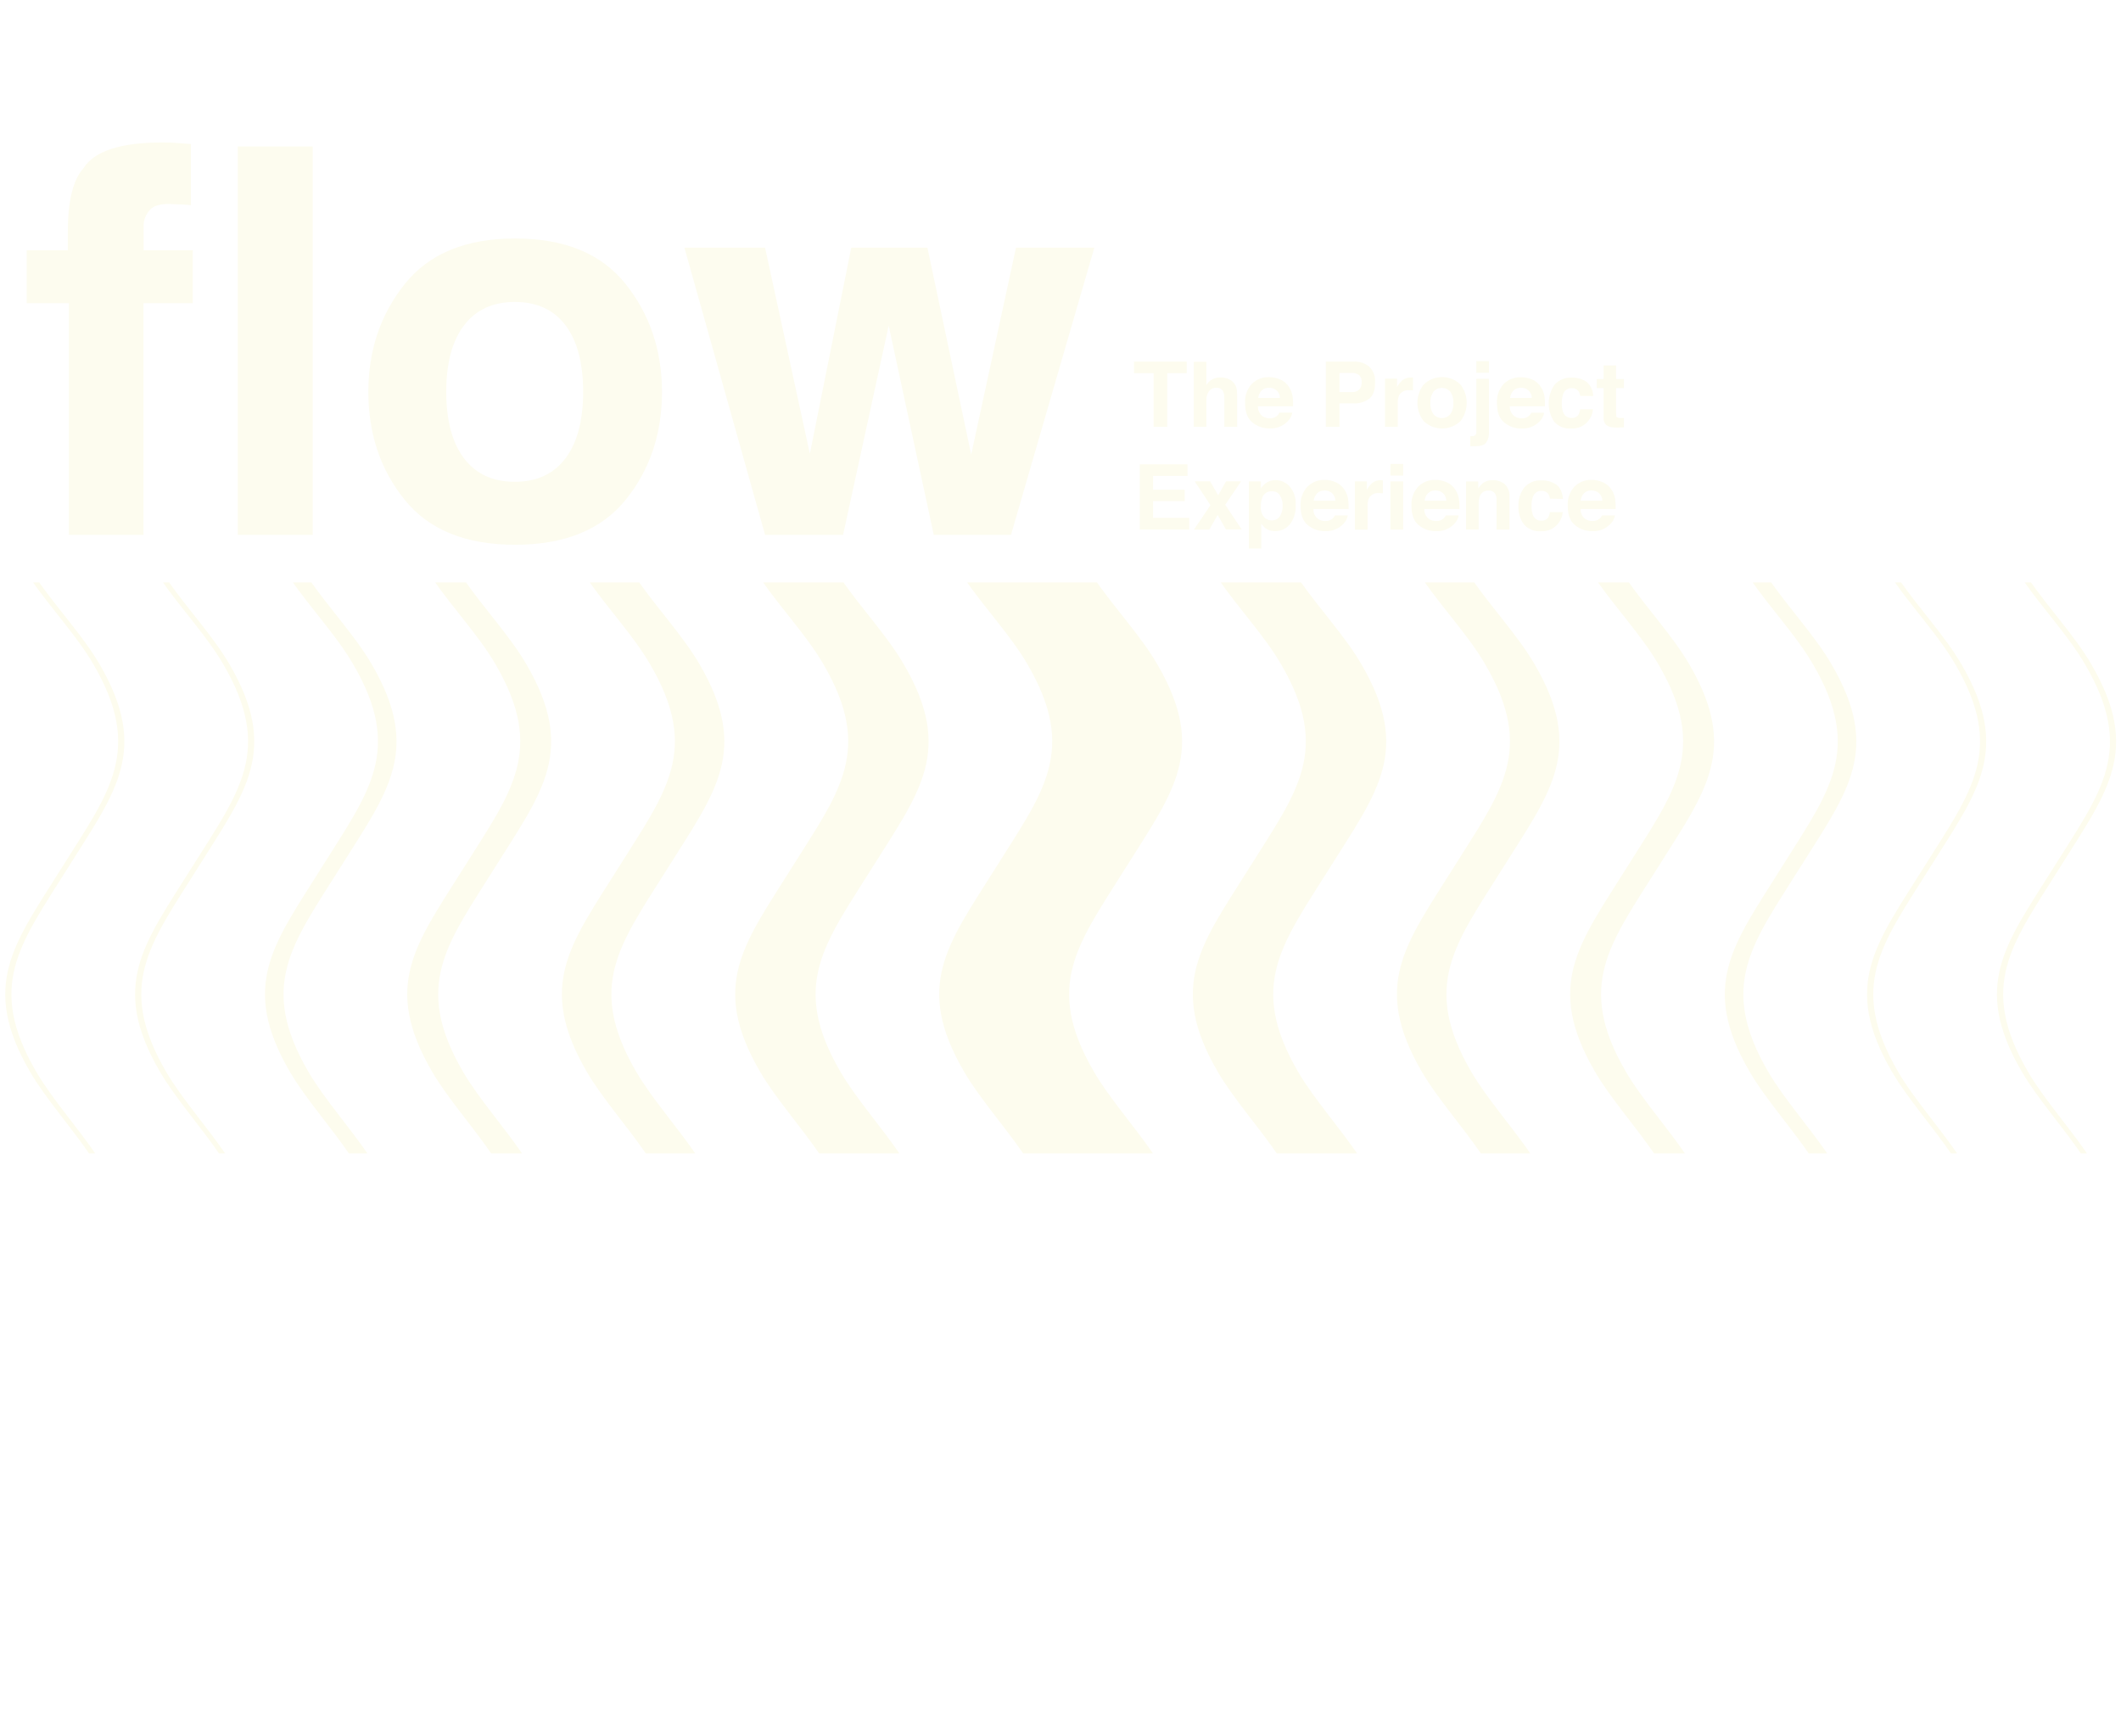
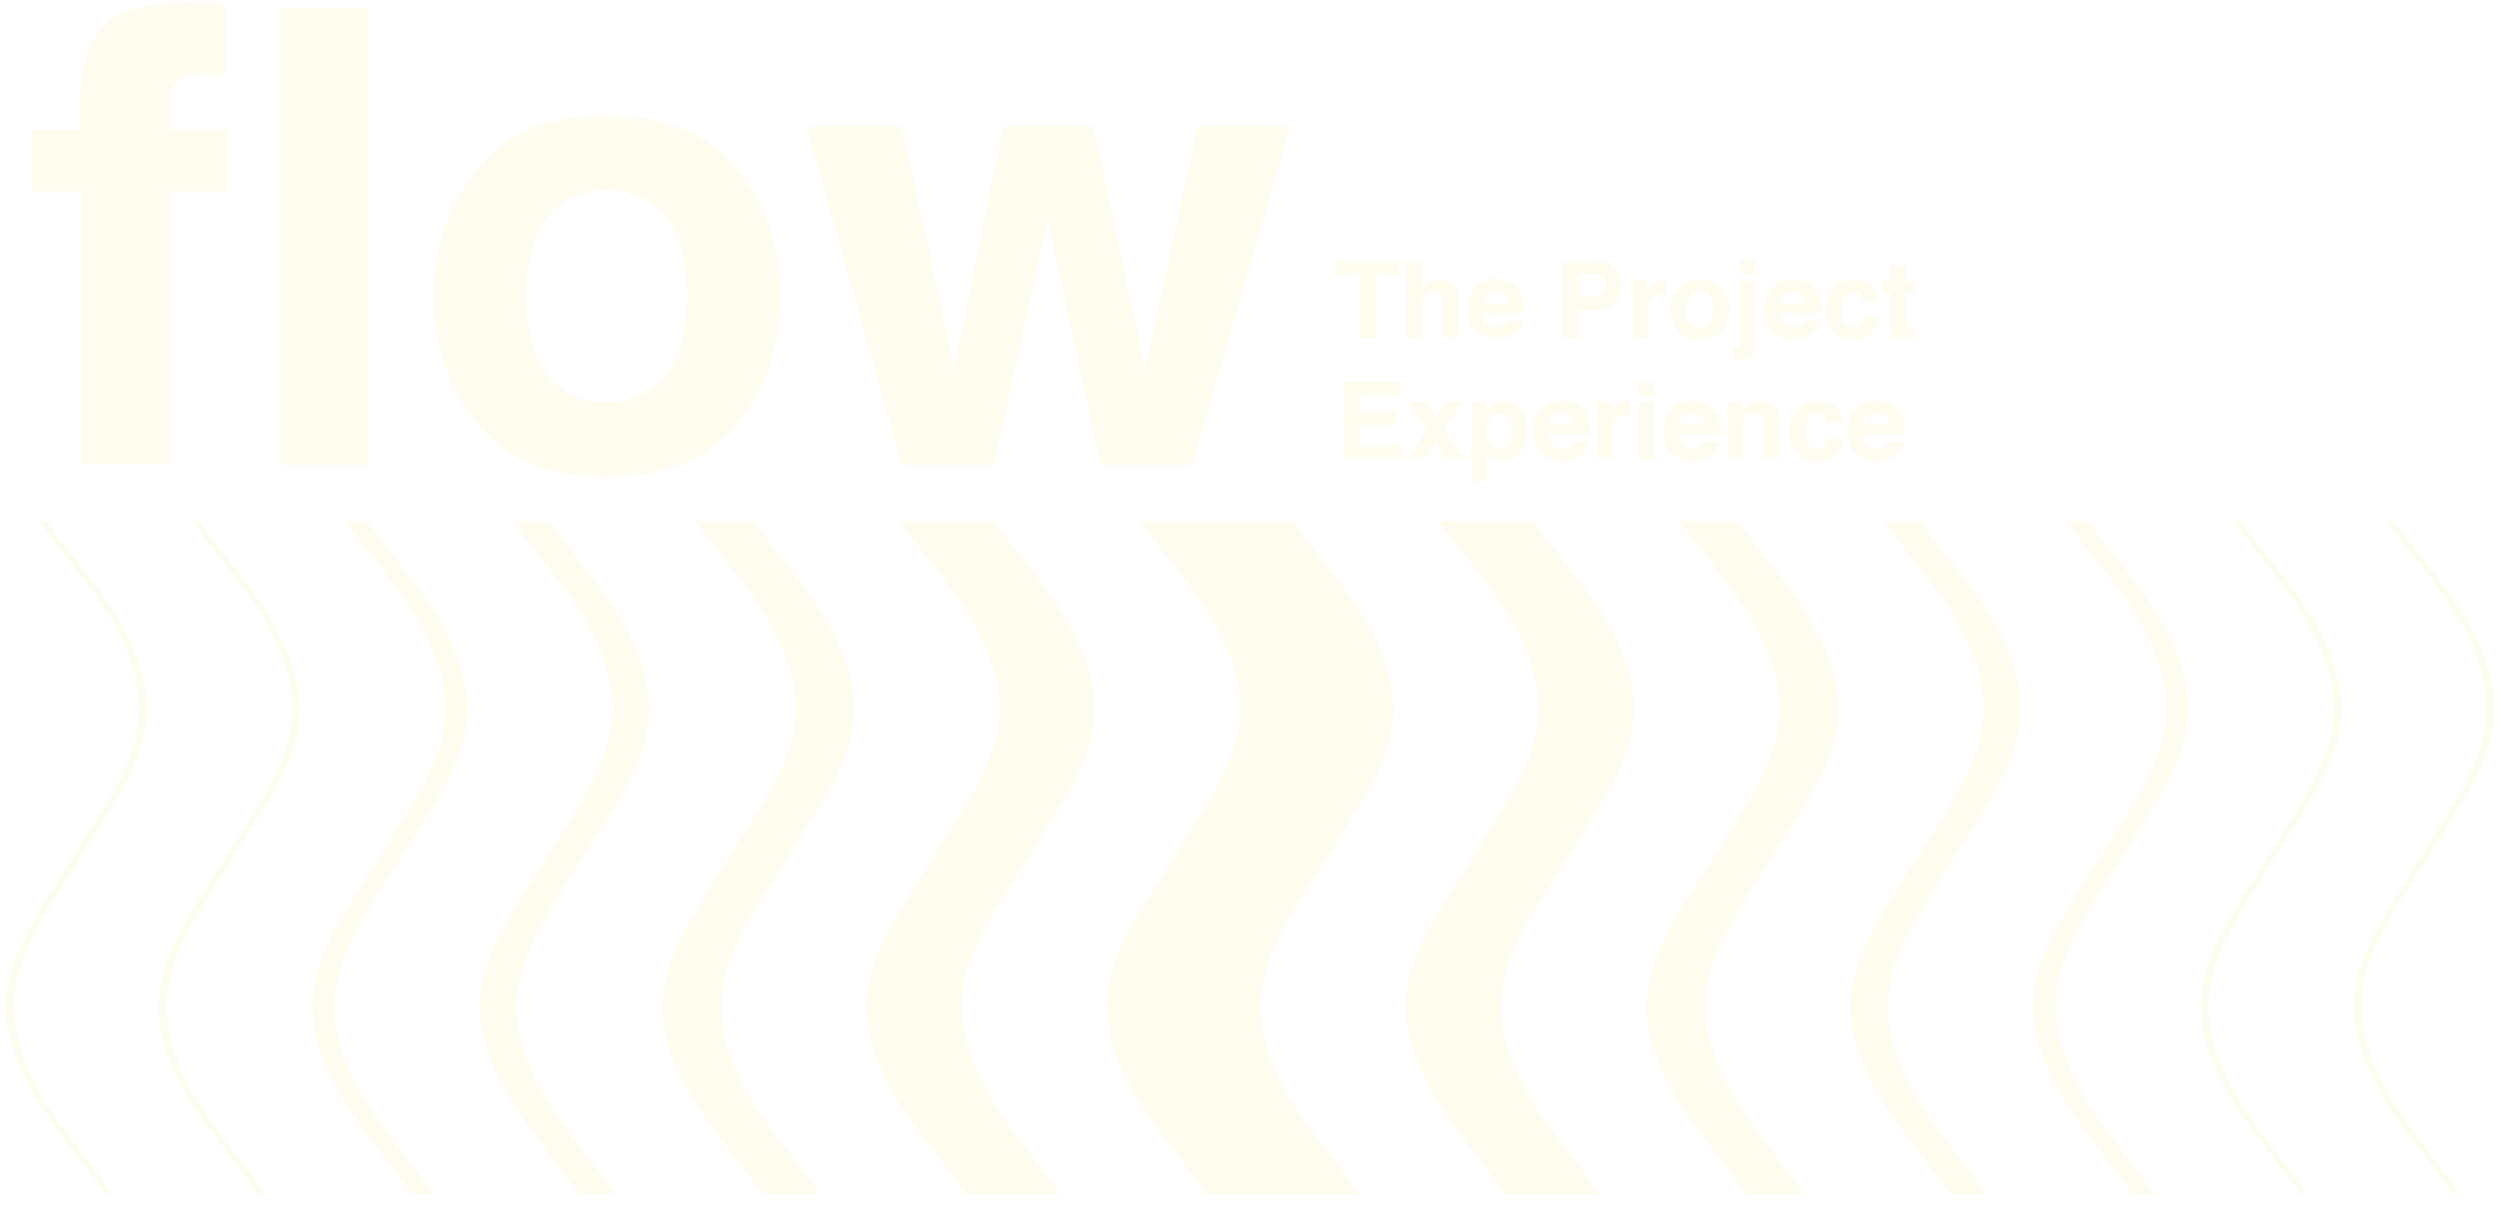
- <svg xmlns="http://www.w3.org/2000/svg" viewBox="0 0 622.63 509.5">
-   <defs>
-     <style>.cls-1{fill:none;}.cls-2{fill:#fdfcef;}.cls-3{clip-path:url(#clip-path);}.cls-4{fill:#fdfcee;}</style>
-     <clipPath id="clip-path" transform="translate(0)">
-       <rect class="cls-1" y="170.95" width="622.63" height="167.6" />
-     </clipPath>
-   </defs>
-   <g id="Layer_2" data-name="Layer 2">
-     <g id="Layer_1-2" data-name="Layer 1">
-       <path class="cls-2" d="M348.37,106.14v3.4h-5.72v15.75h-4V109.54h-5.76v-3.4Z" transform="translate(0)" />
-       <path class="cls-2" d="M360.59,111.21a4.12,4.12,0,0,1,1.75,1.39,3.78,3.78,0,0,1,.72,1.64,21.59,21.59,0,0,1,.12,2.73v8.32h-3.77v-8.62a3.82,3.82,0,0,0-.39-1.85,2,2,0,0,0-1.91-1,2.6,2.6,0,0,0-2.21,1,4.47,4.47,0,0,0-.76,2.8v7.67h-3.7V106.21h3.7V113a4.6,4.6,0,0,1,1.86-1.73,5.28,5.28,0,0,1,2.22-.48A6,6,0,0,1,360.59,111.21Z" transform="translate(0)" />
-       <path class="cls-2" d="M375.9,111.42a5.77,5.77,0,0,1,2.44,2.09,7,7,0,0,1,1.13,2.93,17.9,17.9,0,0,1,.12,2.81H369.28a3.4,3.4,0,0,0,1.48,3,3.74,3.74,0,0,0,2,.53,3.1,3.1,0,0,0,2.06-.65,3,3,0,0,0,.76-1h3.78a4.67,4.67,0,0,1-1.37,2.56,6.89,6.89,0,0,1-5.33,2.07,7.75,7.75,0,0,1-5-1.75q-2.16-1.74-2.16-5.67a7.67,7.67,0,0,1,1.95-5.64,6.83,6.83,0,0,1,5.07-2A8.11,8.11,0,0,1,375.9,111.42Zm-5.54,3.2a3.78,3.78,0,0,0-1,2.19h6.38a3.12,3.12,0,0,0-1-2.24,3.23,3.23,0,0,0-2.19-.76A2.93,2.93,0,0,0,370.36,114.62Z" transform="translate(0)" />
-       <path class="cls-2" d="M402,117a7.33,7.33,0,0,1-4.8,1.4h-4v6.88h-4V106.14h8.22a6.6,6.6,0,0,1,4.53,1.49,5.75,5.75,0,0,1,1.7,4.58C403.7,114.47,403.13,116.07,402,117Zm-3.05-6.9a3.21,3.21,0,0,0-2.13-.64h-3.61v5.64h3.61a3.07,3.07,0,0,0,2.13-.69,2.8,2.8,0,0,0,.76-2.18A2.62,2.62,0,0,0,399,110.11Z" transform="translate(0)" />
-       <path class="cls-2" d="M414.47,110.8l.32,0v3.8l-.62-.06h-.44a3.1,3.1,0,0,0-3,1.46,5.73,5.73,0,0,0-.42,2.52v6.76h-3.73V111.13h3.53v2.47a7.8,7.8,0,0,1,1.49-1.93,4.1,4.1,0,0,1,2.71-.87Z" transform="translate(0)" />
-       <path class="cls-2" d="M428.77,123.56a7.79,7.79,0,0,1-10.89,0,8.8,8.8,0,0,1,0-10.64,7.74,7.74,0,0,1,10.89,0,8.8,8.8,0,0,1,0,10.64Zm-3-2a5.39,5.39,0,0,0,.87-3.29,5.33,5.33,0,0,0-.87-3.27,3.29,3.29,0,0,0-5,0,5.32,5.32,0,0,0-.88,3.27,5.39,5.39,0,0,0,.88,3.29,3.29,3.29,0,0,0,5,0Z" transform="translate(0)" />
-       <path class="cls-2" d="M431.6,128l.44,0h.24a1.13,1.13,0,0,0,.82-.27,1.4,1.4,0,0,0,.28-1V111.2h3.7v15.61a4.94,4.94,0,0,1-.84,3.17c-.56.69-1.67,1-3.31,1h-.5l-.83,0Zm5.48-18.57h-3.7V106h3.7Z" transform="translate(0)" />
-       <path class="cls-2" d="M449.83,111.42a5.73,5.73,0,0,1,2.45,2.09,7,7,0,0,1,1.13,2.93,17.9,17.9,0,0,1,.12,2.81H443.22a3.38,3.38,0,0,0,1.48,3,3.69,3.69,0,0,0,2,.53,2.88,2.88,0,0,0,2.82-1.62h3.78a4.67,4.67,0,0,1-1.37,2.56,6.89,6.89,0,0,1-5.33,2.07,7.73,7.73,0,0,1-5-1.75q-2.16-1.74-2.16-5.67a7.67,7.67,0,0,1,1.95-5.64,6.82,6.82,0,0,1,5.06-2A8.08,8.08,0,0,1,449.83,111.42Zm-5.54,3.2a3.84,3.84,0,0,0-1,2.19h6.38a3.12,3.12,0,0,0-1-2.24,3.24,3.24,0,0,0-2.2-.76A3,3,0,0,0,444.29,114.62Z" transform="translate(0)" />
-       <path class="cls-2" d="M463.88,116.21a3.27,3.27,0,0,0-.54-1.43,2.24,2.24,0,0,0-1.94-.85,2.57,2.57,0,0,0-2.57,1.85,7.83,7.83,0,0,0-.36,2.62,7.15,7.15,0,0,0,.36,2.5,2.49,2.49,0,0,0,2.5,1.77,2.19,2.19,0,0,0,1.85-.7,3.49,3.49,0,0,0,.67-1.82h3.78a6.22,6.22,0,0,1-1.22,3.2,6,6,0,0,1-5.17,2.43,6,6,0,0,1-5-2,9.66,9.66,0,0,1,.17-10.93,6.22,6.22,0,0,1,4.92-2,7.39,7.39,0,0,1,4.36,1.19,5.58,5.58,0,0,1,2,4.22Z" transform="translate(0)" />
-       <path class="cls-2" d="M468.75,113.9v-2.64h2v-4h3.67v4h2.29v2.64h-2.29v7.48c0,.58.07,1,.22,1.09a2.44,2.44,0,0,0,1.35.21h.36l.36,0v2.76l-1.75.07c-1.75.06-2.94-.24-3.59-.91a2.73,2.73,0,0,1-.62-2V113.9Z" transform="translate(0)" />
-       <path class="cls-2" d="M348.62,139.69H338.49v4.07h9.3v3.32h-9.3V152h10.6v3.44H334.58V136.3h14Z" transform="translate(0)" />
-       <path class="cls-2" d="M350.5,155.45l4.83-7.17-4.62-7h4.53l2.37,4.1,2.31-4.1h4.4l-4.65,6.89,4.83,7.24h-4.61l-2.44-4.26L355,155.45Z" transform="translate(0)" />
-       <path class="cls-2" d="M378.61,142.81a7.52,7.52,0,0,1,1.74,5.38,8.54,8.54,0,0,1-1.69,5.7,5.51,5.51,0,0,1-4.37,2,4.58,4.58,0,0,1-2.82-.84,5.36,5.36,0,0,1-1.2-1.37V161H366.6V141.29h3.55v2.09a6,6,0,0,1,1.28-1.45,4.68,4.68,0,0,1,3-1A5.58,5.58,0,0,1,378.61,142.81Zm-2.84,2.66a2.63,2.63,0,0,0-2.44-1.26,2.79,2.79,0,0,0-2.8,1.91,7.28,7.28,0,0,0-.39,2.57,4.08,4.08,0,0,0,1.32,3.47,3.07,3.07,0,0,0,1.87.59,2.71,2.71,0,0,0,2.38-1.2,5.55,5.55,0,0,0,.82-3.18A5.48,5.48,0,0,0,375.77,145.47Z" transform="translate(0)" />
-       <path class="cls-2" d="M392.19,141.58a5.79,5.79,0,0,1,2.45,2.09,6.93,6.93,0,0,1,1.12,2.93,19,19,0,0,1,.13,2.81H385.57a3.4,3.4,0,0,0,1.48,3,3.82,3.82,0,0,0,2,.53,3.16,3.16,0,0,0,2.06-.65,3.07,3.07,0,0,0,.76-1h3.78a4.61,4.61,0,0,1-1.37,2.56,6.92,6.92,0,0,1-5.33,2.06,7.74,7.74,0,0,1-5-1.74q-2.16-1.74-2.16-5.67a7.65,7.65,0,0,1,2-5.64,6.83,6.83,0,0,1,5.07-2A8,8,0,0,1,392.19,141.58Zm-5.54,3.19a3.91,3.91,0,0,0-1,2.2H392a3.09,3.09,0,0,0-1-2.24,3.27,3.27,0,0,0-2.2-.76A3,3,0,0,0,386.65,144.77Z" transform="translate(0)" />
-       <path class="cls-2" d="M405.62,141l.32,0v3.79c-.23,0-.44,0-.62-.05h-.44a3.07,3.07,0,0,0-3,1.45,5.62,5.62,0,0,0-.43,2.52v6.77h-3.73V141.29h3.53v2.47a7.88,7.88,0,0,1,1.5-1.94,4.05,4.05,0,0,1,2.7-.87Z" transform="translate(0)" />
-       <path class="cls-2" d="M411.92,139.6h-3.76v-3.42h3.76Zm-3.76,1.69h3.76v14.16h-3.76Z" transform="translate(0)" />
-       <path class="cls-2" d="M424.73,141.58a5.73,5.73,0,0,1,2.45,2.09,6.94,6.94,0,0,1,1.13,2.93,17.9,17.9,0,0,1,.12,2.81H418.12a3.38,3.38,0,0,0,1.48,3,3.78,3.78,0,0,0,2,.53,3.13,3.13,0,0,0,2.05-.65,3.09,3.09,0,0,0,.77-1h3.78a4.63,4.63,0,0,1-1.38,2.56,6.88,6.88,0,0,1-5.32,2.06,7.72,7.72,0,0,1-5-1.74q-2.16-1.74-2.16-5.67a7.65,7.65,0,0,1,1.95-5.64,6.83,6.83,0,0,1,5.06-2A7.92,7.92,0,0,1,424.73,141.58Zm-5.54,3.19a3.84,3.84,0,0,0-1,2.2h6.38a3.1,3.1,0,0,0-1-2.24,3.24,3.24,0,0,0-2.2-.76A3,3,0,0,0,419.19,144.77Z" transform="translate(0)" />
-       <path class="cls-2" d="M441.72,142.1a4.68,4.68,0,0,1,1.39,3.81v9.54h-3.79v-8.61a3.93,3.93,0,0,0-.3-1.72A2.08,2.08,0,0,0,437,144a2.56,2.56,0,0,0-2.57,1.6,5.53,5.53,0,0,0-.36,2.16v7.66h-3.7V141.32h3.58v2.06a6.38,6.38,0,0,1,1.35-1.57,4.68,4.68,0,0,1,2.89-.86A5.41,5.41,0,0,1,441.72,142.1Z" transform="translate(0)" />
-       <path class="cls-2" d="M455,146.37a3.23,3.23,0,0,0-.54-1.43,2.23,2.23,0,0,0-1.94-.86,2.55,2.55,0,0,0-2.56,1.86,7.55,7.55,0,0,0-.37,2.62,6.9,6.9,0,0,0,.37,2.5,2.47,2.47,0,0,0,2.5,1.77,2.21,2.21,0,0,0,1.85-.71,3.5,3.5,0,0,0,.66-1.81h3.78a6.1,6.1,0,0,1-1.22,3.19,5.94,5.94,0,0,1-5.16,2.43,6,6,0,0,1-5-2,8.2,8.2,0,0,1-1.61-5.25,8.29,8.29,0,0,1,1.78-5.67,6.22,6.22,0,0,1,4.92-2,7.37,7.37,0,0,1,4.36,1.2q1.69,1.18,2,4.22Z" transform="translate(0)" />
-       <path class="cls-2" d="M470.58,141.58a5.73,5.73,0,0,1,2.45,2.09,6.94,6.94,0,0,1,1.13,2.93,17.9,17.9,0,0,1,.12,2.81H464a3.38,3.38,0,0,0,1.48,3,3.78,3.78,0,0,0,2,.53,3.13,3.13,0,0,0,2.05-.65,3.09,3.09,0,0,0,.77-1h3.78a4.63,4.63,0,0,1-1.38,2.56,6.88,6.88,0,0,1-5.32,2.06,7.72,7.72,0,0,1-5-1.74q-2.16-1.74-2.16-5.67a7.65,7.65,0,0,1,1.95-5.64,6.83,6.83,0,0,1,5.06-2A7.92,7.92,0,0,1,470.58,141.58ZM465,144.77a3.84,3.84,0,0,0-1,2.2h6.38a3.1,3.1,0,0,0-1-2.24,3.24,3.24,0,0,0-2.2-.76A3,3,0,0,0,465,144.77Z" transform="translate(0)" />
-       <g class="cls-3">
-         <path class="cls-4" d="M330.42,509.5H292.29c-4.73-26-24.1-57.91-15.63-84.53,6.63-20.83,30.89-34.19,33.46-57,2.36-20.88-17.81-37.47-27.08-53.35-14.89-25.51-4.69-37.62,9.25-59.89s24.17-34.4,9.25-59.88c-9.76-16.66-29.9-31.63-27.08-53.35,3-22.83,26.8-36.07,33.45-57C316.38,57.91,297,26,292.29,0h38.13c4.73,26,24.1,57.91,15.63,84.53-6.66,20.92-30.5,34.16-33.46,57-2.82,21.72,17.33,36.69,27.08,53.35,14.92,25.48,4.66,37.65-9.25,59.88s-24.14,34.38-9.25,59.89c9.27,15.88,29.44,32.47,27.08,53.35-2.57,22.79-26.83,36.15-33.46,57C306.32,451.59,325.69,483.51,330.42,509.5Z" transform="translate(0)" />
-         <path class="cls-4" d="M390.34,509.5h-23.6c-4.74-26-24.1-57.91-15.63-84.53,6.63-20.83,30.88-34.19,33.46-57,2.36-20.88-17.81-37.47-27.08-53.35-14.89-25.51-4.69-37.62,9.25-59.89s24.17-34.4,9.25-59.88c-9.76-16.66-29.9-31.63-27.09-53.35,3-22.83,26.81-36.07,33.46-57C390.83,57.91,371.47,26,366.74,0h23.6c4.73,26,24.1,57.91,15.63,84.53-6.66,20.92-30.5,34.16-33.46,57-2.82,21.72,17.33,36.69,27.08,53.35,14.93,25.48,4.67,37.65-9.25,59.88s-24.14,34.38-9.25,59.89c9.27,15.88,29.44,32.47,27.08,53.35-2.57,22.79-26.83,36.15-33.46,57C366.24,451.59,385.61,483.51,390.34,509.5Z" transform="translate(0)" />
-         <path class="cls-4" d="M441.18,509.5H426.66c-4.73-26-24.1-57.91-15.63-84.53,6.63-20.83,30.89-34.19,33.46-57,2.36-20.88-17.81-37.47-27.08-53.35-14.89-25.51-4.69-37.62,9.25-59.89s24.17-34.4,9.25-59.88c-9.76-16.66-29.9-31.63-27.08-53.35,2.95-22.83,26.8-36.07,33.45-57C450.75,57.91,431.39,26,426.66,0h14.52c4.74,26,24.1,57.91,15.63,84.53-6.65,20.92-30.5,34.16-33.46,57-2.81,21.72,17.33,36.69,27.08,53.35,14.93,25.48,4.67,37.65-9.25,59.88s-24.13,34.38-9.25,59.89C441.2,330.52,461.37,347.11,459,368c-2.58,22.79-26.83,36.15-33.46,57C417.09,451.59,436.45,483.51,441.18,509.5Z" transform="translate(0)" />
-         <path class="cls-4" d="M486.58,509.5H477.5c-4.73-26-24.1-57.91-15.63-84.53,6.63-20.83,30.89-34.19,33.46-57,2.36-20.88-17.81-37.47-27.08-53.35-14.89-25.51-4.68-37.62,9.25-59.89s24.17-34.4,9.25-59.88c-9.75-16.66-29.9-31.63-27.08-53.35,3-22.83,26.8-36.07,33.46-57C501.6,57.91,482.23,26,477.5,0h9.08c4.73,26,24.1,57.91,15.63,84.53-6.66,20.92-30.5,34.16-33.46,57-2.82,21.72,17.33,36.69,27.08,53.35,14.92,25.48,4.67,37.65-9.25,59.88s-24.14,34.38-9.25,59.89c9.27,15.88,29.44,32.47,27.08,53.35-2.57,22.79-26.83,36.15-33.46,57C462.48,451.59,481.85,483.51,486.58,509.5Z" transform="translate(0)" />
-         <path class="cls-4" d="M528.34,509.5H522.9c-4.74-26-24.1-57.91-15.63-84.53,6.63-20.83,30.88-34.19,33.46-57,2.36-20.88-17.81-37.47-27.09-53.35C498.76,289.13,509,277,522.9,254.75s24.17-34.4,9.25-59.88c-9.76-16.66-29.9-31.63-27.09-53.35,3-22.83,26.81-36.07,33.46-57C547,57.91,527.63,26,522.9,0h5.44c4.74,26,24.1,57.91,15.63,84.53-6.66,20.92-30.5,34.16-33.46,57-2.82,21.72,17.33,36.69,27.08,53.35,14.93,25.48,4.67,37.65-9.25,59.88s-24.13,34.38-9.25,59.89c9.27,15.88,29.44,32.47,27.09,53.35-2.58,22.79-26.83,36.15-33.46,57C504.25,451.59,523.61,483.51,528.34,509.5Z" transform="translate(0)" />
-         <path class="cls-4" d="M566.48,509.5h-1.82c-4.73-26-24.1-57.91-15.63-84.53,6.63-20.83,30.89-34.19,33.46-57,2.36-20.88-17.81-37.47-27.08-53.35-14.89-25.51-4.68-37.62,9.25-59.89s24.17-34.4,9.25-59.88c-9.75-16.66-29.9-31.63-27.08-53.35,3-22.83,26.8-36.07,33.46-57C588.76,57.91,569.39,26,564.66,0h1.82c4.73,26,24.09,57.91,15.62,84.53-6.65,20.92-30.5,34.16-33.46,57-2.81,21.72,17.33,36.69,27.09,53.35,14.92,25.48,4.66,37.65-9.25,59.88s-24.14,34.38-9.25,59.89c9.27,15.88,29.44,32.47,27.08,53.35-2.58,22.79-26.83,36.15-33.46,57C542.38,451.59,561.74,483.51,566.48,509.5Z" transform="translate(0)" />
-         <path class="cls-4" d="M604.61,509.5h-1.82c-4.73-26-24.1-57.91-15.63-84.53,6.63-20.83,30.89-34.19,33.46-57,2.36-20.88-17.81-37.47-27.08-53.35-14.89-25.51-4.68-37.62,9.25-59.89S627,220.35,612,194.87c-9.75-16.66-29.9-31.63-27.08-53.35,3-22.83,26.8-36.07,33.46-57C626.89,57.91,607.52,26,602.79,0h1.82c4.73,26,24.09,57.91,15.62,84.53-6.65,20.92-30.5,34.16-33.46,57-2.81,21.72,17.33,36.69,27.09,53.35,14.92,25.48,4.66,37.65-9.25,59.88s-24.14,34.38-9.25,59.89c9.27,15.88,29.44,32.47,27.08,53.35-2.57,22.79-26.83,36.15-33.46,57C580.51,451.59,599.88,483.51,604.61,509.5Z" transform="translate(0)" />
-         <path class="cls-4" d="M256,509.5h-23.6c-4.74-26-24.1-57.91-15.63-84.53,6.63-20.83,30.88-34.19,33.46-57,2.36-20.88-17.81-37.47-27.08-53.35-14.89-25.51-4.69-37.62,9.25-59.89s24.17-34.4,9.25-59.88c-9.76-16.66-29.9-31.63-27.09-53.35,3-22.83,26.81-36.07,33.46-57C256.46,57.91,237.1,26,232.37,0H256c4.73,26,24.1,57.91,15.63,84.53-6.66,20.92-30.5,34.16-33.46,57-2.82,21.72,17.33,36.69,27.08,53.35,14.93,25.48,4.67,37.65-9.25,59.88s-24.14,34.38-9.25,59.89C256,330.52,276.16,347.11,273.8,368c-2.57,22.79-26.83,36.15-33.46,57C231.87,451.59,251.24,483.51,256,509.5Z" transform="translate(0)" />
-         <path class="cls-4" d="M196.05,509.5H181.52c-4.73-26-24.09-57.91-15.62-84.53,6.62-20.83,30.88-34.19,33.46-57,2.35-20.88-17.82-37.47-27.09-53.35-14.88-25.51-4.68-37.62,9.25-59.89s24.18-34.4,9.25-59.88c-9.75-16.66-29.9-31.63-27.08-53.35,3-22.83,26.8-36.07,33.46-57C205.62,57.91,186.26,26,181.52,0h14.53c4.73,26,24.1,57.91,15.63,84.53-6.66,20.92-30.5,34.16-33.46,57-2.82,21.72,17.33,36.69,27.08,53.35,14.92,25.48,4.66,37.65-9.25,59.88s-24.14,34.38-9.25,59.89c9.27,15.88,29.44,32.47,27.08,53.35-2.57,22.79-26.83,36.15-33.46,57C172,451.59,191.32,483.51,196.05,509.5Z" transform="translate(0)" />
-         <path class="cls-4" d="M145.21,509.5h-9.08c-4.73-26-24.1-57.91-15.63-84.53,6.63-20.83,30.89-34.19,33.46-57,2.36-20.88-17.81-37.47-27.08-53.35-14.89-25.51-4.69-37.62,9.25-59.89s24.17-34.4,9.25-59.88c-9.76-16.66-29.9-31.63-27.08-53.35,3-22.83,26.8-36.07,33.45-57C160.22,57.91,140.86,26,136.13,0h9.08c4.73,26,24.09,57.91,15.62,84.53-6.65,20.92-30.5,34.16-33.46,57-2.81,21.72,17.33,36.69,27.09,53.35,14.92,25.48,4.66,37.65-9.25,59.88s-24.14,34.38-9.25,59.89C145.23,330.52,165.4,347.11,163,368c-2.57,22.79-26.83,36.15-33.46,57C121.11,451.59,140.47,483.51,145.21,509.5Z" transform="translate(0)" />
-         <path class="cls-4" d="M99.81,509.5H94.36c-4.73-26-24.09-57.91-15.62-84.53,6.63-20.83,30.88-34.19,33.46-57,2.35-20.88-17.82-37.47-27.09-53.35-14.88-25.51-4.68-37.62,9.25-59.89s24.18-34.4,9.25-59.88c-9.75-16.66-29.89-31.63-27.08-53.35,3-22.83,26.8-36.07,33.46-57C118.46,57.91,99.1,26,94.36,0h5.45c4.73,26,24.1,57.91,15.63,84.53-6.66,20.92-30.5,34.16-33.46,57-2.82,21.72,17.33,36.69,27.08,53.35,14.93,25.48,4.67,37.65-9.25,59.88s-24.14,34.38-9.25,59.89C99.83,330.52,120,347.11,117.64,368c-2.57,22.79-26.83,36.15-33.46,57C75.72,451.59,95.08,483.51,99.81,509.5Z" transform="translate(0)" />
-         <path class="cls-4" d="M58.05,509.5H56.23c-4.73-26-24.09-57.91-15.62-84.53,6.62-20.83,30.88-34.19,33.45-57,2.36-20.88-17.81-37.47-27.08-53.35C32.09,289.13,42.3,277,56.23,254.75s24.18-34.4,9.25-59.88c-9.75-16.66-29.9-31.63-27.08-53.35,3-22.83,26.8-36.07,33.46-57C80.33,57.91,61,26,56.23,0h1.82c4.73,26,24.09,57.91,15.62,84.53-6.65,20.92-30.5,34.16-33.45,57-2.82,21.72,17.32,36.69,27.08,53.35,14.92,25.48,4.66,37.65-9.25,59.88s-24.14,34.38-9.25,59.89c9.27,15.88,29.44,32.47,27.08,53.35-2.57,22.79-26.83,36.15-33.46,57C34,451.59,53.32,483.51,58.05,509.5Z" transform="translate(0)" />
-         <path class="cls-4" d="M19.92,509.5H18.1C13.37,483.51-6,451.59,2.47,425c6.63-20.83,30.89-34.19,33.46-57,2.36-20.88-17.81-37.47-27.08-53.35C-6,289.13,4.17,277,18.1,254.75s24.17-34.4,9.25-59.88C17.6,178.21-2.55,163.24.27,141.52c3-22.83,26.8-36.07,33.46-57C42.2,57.91,22.83,26,18.1,0h1.82C24.65,26,44,57.91,35.54,84.53c-6.65,20.92-30.5,34.16-33.46,57-2.81,21.72,17.33,36.69,27.09,53.35,14.92,25.48,4.66,37.65-9.25,59.88s-24.14,34.38-9.25,59.89c9.26,15.88,29.44,32.47,27.08,53.35-2.58,22.79-26.83,36.15-33.46,57C-4.18,451.59,15.18,483.51,19.92,509.5Z" transform="translate(0)" />
+ <svg xmlns="http://www.w3.org/2000/svg" xmlns:xlink="http://www.w3.org/1999/xlink" version="1.1" id="Layer_1" x="0px" y="0px" viewBox="0 0 622.6 300" style="enable-background:new 0 0 622.6 300;" xml:space="preserve">
+   <style type="text/css">
+ 	.st0{fill:#FDFCEF;}
+ 	.st1{clip-path:url(#SVGID_2_);}
+ 	.st2{fill:#FDFCEE;}
+ </style>
+   <g id="Layer_2_1_">
+     <g id="Layer_1-2">
+       <path class="st0" d="M348.4,65v3.4h-5.7v15.8h-4V68.4h-5.8V65H348.4z" />
+       <path class="st0" d="M360.6,70c0.7,0.3,1.3,0.8,1.8,1.4c0.4,0.5,0.6,1,0.7,1.6c0.1,0.9,0.1,1.8,0.1,2.7v8.3h-3.8v-8.6    c0-0.6-0.1-1.3-0.4-1.8c-0.4-0.7-1.1-1.1-1.9-1c-0.9-0.1-1.7,0.3-2.2,1c-0.6,0.8-0.8,1.8-0.8,2.8v7.7h-3.7V65h3.7v6.8    c0.4-0.7,1.1-1.3,1.9-1.7c0.7-0.3,1.5-0.5,2.2-0.5C359,69.6,359.8,69.7,360.6,70z" />
+       <path class="st0" d="M375.9,70.2c1,0.5,1.8,1.2,2.4,2.1c0.6,0.9,1,1.9,1.1,2.9c0.1,0.9,0.2,1.9,0.1,2.8h-10.3    c-0.1,1.2,0.5,2.3,1.5,3c0.6,0.4,1.3,0.5,2,0.5c0.7,0,1.5-0.2,2.1-0.7c0.3-0.3,0.6-0.6,0.8-1h3.8c-0.2,1-0.7,1.9-1.4,2.6    c-1.4,1.4-3.3,2.2-5.3,2.1c-1.8,0-3.6-0.6-5-1.8c-1.4-1.2-2.2-3-2.2-5.7c-0.1-2.1,0.6-4.1,2-5.6c1.3-1.3,3.2-2.1,5.1-2    C373.7,69.5,374.8,69.8,375.9,70.2z M370.4,73.4c-0.6,0.6-0.9,1.4-1,2.2h6.4c0-0.9-0.4-1.7-1-2.2c-0.6-0.5-1.4-0.8-2.2-0.8    C371.7,72.6,370.9,72.9,370.4,73.4z" />
+       <path class="st0" d="M402,75.8c-1.4,1-3.1,1.5-4.8,1.4h-4v6.9h-4V65h8.2c1.6-0.1,3.3,0.4,4.5,1.5c1.2,1.2,1.8,2.9,1.7,4.6    C403.7,73.3,403.1,74.9,402,75.8z M399,68.9c-0.6-0.5-1.4-0.7-2.1-0.6h-3.6v5.6h3.6c0.8,0,1.5-0.2,2.1-0.7    c0.6-0.6,0.8-1.4,0.8-2.2C399.8,70.3,399.5,69.5,399,68.9L399,68.9z" />
+       <path class="st0" d="M414.5,69.6h0.3v3.8l-0.6-0.1h-0.4c-1.2-0.1-2.4,0.4-3,1.5c-0.3,0.8-0.5,1.7-0.4,2.5v6.8h-3.7V69.9h3.5v2.5    c0.4-0.7,0.9-1.4,1.5-1.9c0.8-0.6,1.7-0.9,2.7-0.9L414.5,69.6z" />
+       <path class="st0" d="M428.8,82.4c-3,3-7.9,3-10.9,0c-2.4-3.1-2.4-7.5,0-10.6c3-3,7.9-3,10.9,0C431.2,74.9,431.2,79.2,428.8,82.4z     M425.8,80.4c0.6-1,0.9-2.1,0.9-3.3c0.1-1.2-0.2-2.3-0.9-3.3c-1.2-1.4-3.3-1.5-4.6-0.4c-0.1,0.1-0.3,0.2-0.4,0.4    c-0.6,1-1,2.1-0.9,3.3c-0.1,1.2,0.2,2.3,0.9,3.3c1.2,1.4,3.3,1.5,4.6,0.4C425.5,80.6,425.7,80.5,425.8,80.4z" />
+       <path class="st0" d="M431.6,86.8h0.4h0.2c0.3,0,0.6-0.1,0.8-0.3c0.2-0.3,0.3-0.6,0.3-1V70h3.7v15.6c0.1,1.1-0.2,2.2-0.8,3.2    c-0.6,0.7-1.7,1-3.3,1h-0.5h-0.8L431.6,86.8z M437.1,68.2h-3.7v-3.4h3.7V68.2z" />
+       <path class="st0" d="M449.8,70.2c1,0.4,1.8,1.2,2.5,2.1c0.6,0.9,1,1.9,1.1,2.9c0.1,0.9,0.2,1.9,0.1,2.8h-10.3    c-0.1,1.2,0.5,2.3,1.5,3c0.6,0.4,1.3,0.5,2,0.5c1.2,0.1,2.3-0.6,2.8-1.6h3.8c-0.2,1-0.7,1.9-1.4,2.6c-1.4,1.4-3.3,2.2-5.3,2.1    c-1.8,0-3.6-0.6-5-1.8c-1.4-1.2-2.2-3-2.2-5.7c-0.1-2.1,0.6-4.1,2-5.6c1.3-1.3,3.2-2.1,5.1-2C447.6,69.5,448.8,69.8,449.8,70.2z     M444.3,73.4c-0.6,0.6-0.9,1.4-1,2.2h6.4c0-0.9-0.4-1.7-1-2.2c-0.6-0.5-1.4-0.8-2.2-0.8C445.7,72.6,444.9,72.9,444.3,73.4    L444.3,73.4z" />
+       <path class="st0" d="M463.9,75c-0.1-0.5-0.2-1-0.5-1.4c-0.5-0.6-1.2-0.9-1.9-0.8c-1.2,0-2.2,0.7-2.6,1.8c-0.3,0.8-0.4,1.7-0.4,2.6    c0,0.8,0.1,1.7,0.4,2.5c0.3,1.1,1.4,1.8,2.5,1.8c0.7,0.1,1.4-0.2,1.9-0.7c0.4-0.5,0.6-1.2,0.7-1.8h3.8c-0.1,1.2-0.5,2.3-1.2,3.2    c-1.2,1.6-3.1,2.5-5.2,2.4c-1.9,0.2-3.7-0.6-5-2c-2.2-3.3-2.1-7.7,0.2-10.9c1.3-1.4,3.1-2.1,4.9-2c1.5-0.1,3.1,0.3,4.4,1.2    c1.3,1,2,2.6,2,4.2L463.9,75z" />
+       <path class="st0" d="M468.8,72.7v-2.6h2v-4h3.7v4h2.3v2.6h-2.3v7.5c0,0.6,0.1,1,0.2,1.1c0.4,0.2,0.9,0.3,1.4,0.2h0.4h0.4v2.8    l-1.8,0.1c-1.8,0.1-2.9-0.2-3.6-0.9c-0.5-0.6-0.7-1.3-0.6-2v-8.7H468.8z" />
+       <path class="st0" d="M348.6,98.5h-10.1v4.1h9.3v3.3h-9.3v4.9h10.6v3.4h-14.5V95.1h14L348.6,98.5z" />
+       <path class="st0" d="M350.5,114.3l4.8-7.2l-4.6-7h4.5l2.4,4.1l2.3-4.1h4.4l-4.6,6.9l4.8,7.2h-4.6l-2.4-4.3l-2.4,4.3H350.5z" />
+       <path class="st0" d="M378.6,101.6c1.3,1.5,1.9,3.4,1.7,5.4c0.1,2-0.5,4.1-1.7,5.7c-1.1,1.3-2.7,2-4.4,2c-1,0-2-0.3-2.8-0.8    c-0.5-0.4-0.9-0.8-1.2-1.4v7.3h-3.7v-19.7h3.5v2.1c0.3-0.5,0.8-1,1.3-1.4c0.9-0.7,1.9-1,3-1C376,99.7,377.6,100.4,378.6,101.6z     M375.8,104.3c-0.5-0.8-1.5-1.3-2.4-1.3c-1.3-0.1-2.4,0.7-2.8,1.9c-0.3,0.8-0.4,1.7-0.4,2.6c-0.1,1.3,0.3,2.6,1.3,3.5    c0.5,0.4,1.2,0.6,1.9,0.6c0.9,0,1.9-0.4,2.4-1.2c0.6-1,0.9-2.1,0.8-3.2C376.6,106.2,376.3,105.2,375.8,104.3z" />
+       <path class="st0" d="M392.2,100.4c1,0.5,1.8,1.2,2.5,2.1c0.6,0.9,1,1.9,1.1,2.9c0.1,0.9,0.2,1.9,0.1,2.8h-10.3    c-0.1,1.2,0.5,2.3,1.5,3c0.6,0.4,1.3,0.5,2,0.5c0.7,0,1.5-0.2,2.1-0.6c0.3-0.3,0.6-0.6,0.8-1h3.8c-0.2,1-0.6,1.9-1.4,2.6    c-1.4,1.4-3.3,2.2-5.3,2.1c-1.8,0-3.6-0.6-5-1.7c-1.4-1.2-2.2-3.1-2.2-5.7c-0.1-2.1,0.6-4.1,2-5.6c1.3-1.3,3.2-2.1,5.1-2    C390,99.7,391.1,99.9,392.2,100.4z M386.6,103.6c-0.6,0.6-0.9,1.4-1,2.2h6.4c0-0.9-0.4-1.7-1-2.2c-0.6-0.5-1.4-0.8-2.2-0.8    C388,102.8,387.2,103,386.6,103.6z" />
+       <path class="st0" d="M405.6,99.8h0.3v3.8c-0.2,0-0.4,0-0.6-0.1h-0.4c-1.2-0.1-2.4,0.4-3,1.4c-0.3,0.8-0.5,1.7-0.4,2.5v6.8h-3.7    v-14.2h3.5v2.5c0.4-0.7,0.9-1.4,1.5-1.9c0.8-0.6,1.7-0.9,2.7-0.9L405.6,99.8z" />
+       <path class="st0" d="M411.9,98.4h-3.8V95h3.8V98.4z M408.2,100.1h3.8v14.2h-3.8V100.1z" />
+       <path class="st0" d="M424.7,100.4c1,0.4,1.8,1.2,2.5,2.1c0.6,0.9,1,1.9,1.1,2.9c0.1,0.9,0.2,1.9,0.1,2.8h-10.3    c-0.1,1.2,0.5,2.3,1.5,3c0.6,0.4,1.3,0.5,2,0.5c0.7,0,1.5-0.2,2-0.6c0.3-0.3,0.6-0.6,0.8-1h3.8c-0.2,1-0.7,1.9-1.4,2.6    c-1.4,1.4-3.3,2.2-5.3,2.1c-1.8,0-3.6-0.6-5-1.7c-1.4-1.2-2.2-3.1-2.2-5.7c-0.1-2.1,0.6-4.1,2-5.6c1.3-1.3,3.2-2.1,5.1-2    C422.5,99.7,423.7,99.9,424.7,100.4z M419.2,103.6c-0.6,0.6-0.9,1.4-1,2.2h6.4c0-0.9-0.4-1.7-1-2.2c-0.6-0.5-1.4-0.8-2.2-0.8    C420.6,102.7,419.8,103,419.2,103.6z" />
+       <path class="st0" d="M441.7,100.9c1,1,1.5,2.4,1.4,3.8v9.5h-3.8v-8.6c0-0.6-0.1-1.2-0.3-1.7c-0.4-0.7-1.2-1.2-2-1.1    c-1.1-0.1-2.2,0.6-2.6,1.6c-0.3,0.7-0.4,1.4-0.4,2.2v7.7h-3.7v-14.1h3.6v2.1c0.4-0.6,0.8-1.1,1.4-1.6c0.8-0.6,1.9-0.9,2.9-0.9    C439.5,99.7,440.7,100.1,441.7,100.9z" />
+       <path class="st0" d="M455,105.2c-0.1-0.5-0.2-1-0.5-1.4c-0.5-0.6-1.2-0.9-1.9-0.9c-1.2,0-2.2,0.7-2.6,1.9    c-0.3,0.8-0.4,1.7-0.4,2.6c0,0.8,0.1,1.7,0.4,2.5c0.3,1.1,1.4,1.8,2.5,1.8c0.7,0.1,1.4-0.2,1.9-0.7c0.4-0.5,0.6-1.2,0.7-1.8h3.8    c-0.1,1.2-0.5,2.3-1.2,3.2c-1.2,1.6-3.1,2.6-5.2,2.4c-1.9,0.2-3.7-0.6-5-2c-1.1-1.5-1.7-3.4-1.6-5.2c-0.1-2,0.5-4.1,1.8-5.7    c1.3-1.4,3.1-2.1,4.9-2c1.5-0.1,3.1,0.4,4.4,1.2c1.1,0.8,1.8,2.2,2,4.2L455,105.2z" />
+       <path class="st0" d="M470.6,100.4c1,0.4,1.8,1.2,2.5,2.1c0.6,0.9,1,1.9,1.1,2.9c0.1,0.9,0.2,1.9,0.1,2.8H464    c-0.1,1.2,0.5,2.3,1.5,3c0.6,0.4,1.3,0.5,2,0.5c0.7,0,1.5-0.2,2-0.6c0.3-0.3,0.6-0.6,0.8-1h3.8c-0.2,1-0.7,1.9-1.4,2.6    c-1.4,1.4-3.3,2.2-5.3,2.1c-1.8,0-3.6-0.6-5-1.7c-1.4-1.2-2.2-3.1-2.2-5.7c-0.1-2.1,0.6-4.1,2-5.6c1.3-1.3,3.2-2.1,5.1-2    C468.4,99.7,469.5,99.9,470.6,100.4z M465,103.6c-0.6,0.6-0.9,1.4-1,2.2h6.4c0-0.9-0.4-1.7-1-2.2c-0.6-0.5-1.4-0.8-2.2-0.8    C466.4,102.7,465.6,103,465,103.6z" />
+       <g>
+         <defs>
+           <rect id="SVGID_1_" y="129.8" width="622.6" height="167.6" />
+         </defs>
+         <clipPath id="SVGID_2_">
+           <use xlink:href="#SVGID_1_" style="overflow:visible;" />
+         </clipPath>
+         <g class="st1">
+           <path class="st2" d="M330.4,468.3h-38.1c-4.7-26-24.1-57.9-15.6-84.5c6.6-20.8,30.9-34.2,33.5-57c2.4-20.9-17.8-37.5-27.1-53.4      c-14.9-25.5-4.7-37.6,9.2-59.9s24.2-34.4,9.2-59.9c-9.8-16.7-29.9-31.6-27.1-53.3c3-22.8,26.8-36.1,33.5-57      c8.5-26.6-10.9-58.5-15.6-84.5h38.1c4.7,26,24.1,57.9,15.6,84.5c-6.7,20.9-30.5,34.2-33.5,57c-2.8,21.7,17.3,36.7,27.1,53.4      c14.9,25.5,4.7,37.6-9.2,59.9s-24.1,34.4-9.2,59.9c9.3,15.9,29.4,32.5,27.1,53.4c-2.6,22.8-26.8,36.1-33.5,57      C306.3,410.4,325.7,442.3,330.4,468.3z" />
+           <path class="st2" d="M390.3,468.3h-23.6c-4.7-26-24.1-57.9-15.6-84.5c6.6-20.8,30.9-34.2,33.5-57c2.4-20.9-17.8-37.5-27.1-53.4      c-14.9-25.5-4.7-37.6,9.2-59.9s24.2-34.4,9.2-59.9c-9.8-16.7-29.9-31.6-27.1-53.3c3-22.8,26.8-36.1,33.5-57      c8.5-26.6-10.9-58.5-15.6-84.5h23.6c4.7,26,24.1,57.9,15.6,84.5c-6.7,20.9-30.5,34.2-33.5,57c-2.8,21.7,17.3,36.7,27.1,53.4      c14.9,25.5,4.7,37.6-9.2,59.9s-24.1,34.4-9.2,59.9c9.3,15.9,29.4,32.5,27.1,53.4c-2.6,22.8-26.8,36.1-33.5,57      C366.2,410.4,385.6,442.3,390.3,468.3z" />
+           <path class="st2" d="M441.2,468.3h-14.5c-4.7-26-24.1-57.9-15.6-84.5c6.6-20.8,30.9-34.2,33.5-57c2.4-20.9-17.8-37.5-27.1-53.4      c-14.9-25.5-4.7-37.6,9.2-59.9s24.2-34.4,9.2-59.9c-9.8-16.7-29.9-31.6-27.1-53.3c3-22.8,26.8-36.1,33.5-57      c8.5-26.6-10.9-58.5-15.6-84.5h14.5c4.7,26,24.1,57.9,15.6,84.5c-6.6,20.9-30.5,34.2-33.5,57c-2.8,21.7,17.3,36.7,27.1,53.4      c14.9,25.5,4.7,37.6-9.2,59.9s-24.1,34.4-9.2,59.9c9.3,15.9,29.4,32.5,27.1,53.3c-2.6,22.8-26.8,36.1-33.5,57      C417.1,410.4,436.5,442.3,441.2,468.3z" />
+           <path class="st2" d="M486.6,468.3h-9.1c-4.7-26-24.1-57.9-15.6-84.5c6.6-20.8,30.9-34.2,33.5-57c2.4-20.9-17.8-37.5-27.1-53.4      c-14.9-25.5-4.7-37.6,9.2-59.9s24.2-34.4,9.2-59.9c-9.8-16.7-29.9-31.6-27.1-53.3c3-22.8,26.8-36.1,33.5-57      c8.5-26.6-10.9-58.5-15.6-84.5h9.1c4.7,26,24.1,57.9,15.6,84.5c-6.7,20.9-30.5,34.2-33.5,57c-2.8,21.7,17.3,36.7,27.1,53.4      c14.9,25.5,4.7,37.6-9.2,59.9s-24.1,34.4-9.2,59.9c9.3,15.9,29.4,32.5,27.1,53.4c-2.6,22.8-26.8,36.1-33.5,57      C462.5,410.4,481.9,442.3,486.6,468.3z" />
+           <path class="st2" d="M528.3,468.3h-5.4c-4.7-26-24.1-57.9-15.6-84.5c6.6-20.8,30.9-34.2,33.5-57c2.4-20.9-17.8-37.5-27.1-53.4      c-14.9-25.5-4.6-37.6,9.3-59.9s24.2-34.4,9.2-59.9c-9.8-16.7-29.9-31.6-27.1-53.4c3-22.8,26.8-36.1,33.5-57      c8.5-26.6-10.9-58.5-15.6-84.5h5.4c4.7,26,24.1,57.9,15.6,84.5c-6.7,20.9-30.5,34.2-33.5,57c-2.8,21.7,17.3,36.7,27.1,53.4      c14.9,25.5,4.7,37.6-9.2,59.9s-24.1,34.4-9.2,59.9c9.3,15.9,29.4,32.5,27.1,53.4c-2.6,22.8-26.8,36.1-33.5,57      C504.2,410.4,523.6,442.3,528.3,468.3z" />
+           <path class="st2" d="M566.5,468.3h-1.8c-4.7-26-24.1-57.9-15.6-84.5c6.6-20.8,30.9-34.2,33.5-57c2.4-20.9-17.8-37.5-27.1-53.4      c-14.9-25.5-4.7-37.6,9.2-59.9s24.2-34.4,9.2-59.9c-9.8-16.7-29.9-31.6-27.1-53.3c3-22.8,26.8-36.1,33.5-57      c8.5-26.6-10.9-58.5-15.6-84.5h1.8c4.7,26,24.1,57.9,15.6,84.5c-6.7,20.9-30.5,34.2-33.5,57c-2.8,21.7,17.3,36.7,27.1,53.4      c14.9,25.5,4.7,37.6-9.2,59.9s-24.1,34.4-9.2,59.9c9.3,15.9,29.4,32.5,27.1,53.4c-2.6,22.8-26.8,36.1-33.5,57      C542.4,410.4,561.7,442.3,566.5,468.3z" />
+           <path class="st2" d="M604.6,468.3h-1.8c-4.7-26-24.1-57.9-15.6-84.5c6.6-20.8,30.9-34.2,33.5-57c2.4-20.9-17.8-37.5-27.1-53.4      c-14.9-25.5-4.7-37.6,9.2-59.9s24.2-34.4,9.2-59.9c-9.8-16.7-29.9-31.6-27.1-53.4c3-22.8,26.8-36.1,33.5-57      c8.5-26.6-10.9-58.5-15.6-84.5h1.8c4.7,26,24.1,57.9,15.6,84.5c-6.7,20.9-30.5,34.2-33.5,57c-2.8,21.7,17.3,36.7,27.1,53.4      c14.9,25.5,4.7,37.6-9.2,59.9s-24.1,34.4-9.2,59.9c9.3,15.9,29.4,32.5,27.1,53.4c-2.6,22.8-26.8,36.1-33.5,57      C580.5,410.4,599.9,442.3,604.6,468.3z" />
+           <path class="st2" d="M256,468.3h-23.6c-4.7-26-24.1-57.9-15.6-84.5c6.6-20.8,30.9-34.2,33.5-57c2.4-20.9-17.8-37.5-27.1-53.4      c-14.9-25.5-4.7-37.6,9.2-59.9s24.2-34.4,9.2-59.9c-9.8-16.7-29.9-31.6-27.1-53.3c3-22.8,26.8-36.1,33.5-57      c8.4-26.6-10.9-58.5-15.6-84.5H256c4.7,26,24.1,57.9,15.6,84.5c-6.7,20.9-30.5,34.2-33.5,57c-2.8,21.7,17.3,36.7,27.1,53.4      c14.9,25.5,4.7,37.6-9.2,59.9s-24.1,34.4-9.2,59.9c9.2,15.9,29.4,32.5,27,53.3c-2.6,22.8-26.8,36.1-33.5,57      C231.9,410.4,251.2,442.3,256,468.3z" />
+           <path class="st2" d="M196.1,468.3h-14.5c-4.7-26-24.1-57.9-15.6-84.5c6.6-20.8,30.9-34.2,33.5-57c2.4-20.9-17.8-37.5-27.1-53.4      c-14.9-25.5-4.7-37.6,9.2-59.9s24.2-34.4,9.2-59.9c-9.8-16.7-29.9-31.6-27.1-53.3c3-22.8,26.8-36.1,33.5-57      c8.5-26.6-10.9-58.5-15.6-84.5h14.5c4.7,26,24.1,57.9,15.6,84.5c-6.7,20.9-30.5,34.2-33.5,57c-2.8,21.7,17.3,36.7,27.1,53.4      c14.9,25.5,4.7,37.6-9.2,59.9s-24.1,34.4-9.2,59.9c9.3,15.9,29.4,32.5,27.1,53.4c-2.6,22.8-26.8,36.1-33.5,57      C172,410.4,191.3,442.3,196.1,468.3z" />
+           <path class="st2" d="M145.2,468.3h-9.1c-4.7-26-24.1-57.9-15.6-84.5c6.6-20.8,30.9-34.2,33.5-57c2.4-20.9-17.8-37.5-27.1-53.4      c-14.9-25.5-4.7-37.6,9.2-59.9s24.2-34.4,9.2-59.9c-9.8-16.7-29.9-31.6-27.1-53.3c3-22.8,26.8-36.1,33.4-57      c8.5-26.6-10.9-58.5-15.6-84.5h9.1c4.7,26,24.1,57.9,15.6,84.5c-6.6,20.9-30.5,34.2-33.5,57c-2.8,21.7,17.3,36.7,27.1,53.4      c14.9,25.5,4.7,37.6-9.2,59.9s-24.1,34.4-9.2,59.9c9.3,15.9,29.4,32.5,27,53.3c-2.6,22.8-26.8,36.1-33.5,57      C121.1,410.4,140.5,442.3,145.2,468.3z" />
+           <path class="st2" d="M99.8,468.3h-5.4c-4.7-26-24.1-57.9-15.6-84.5c6.6-20.8,30.9-34.2,33.5-57c2.3-20.9-17.8-37.5-27.1-53.4      c-14.9-25.5-4.7-37.6,9.2-59.9s24.2-34.4,9.2-59.9C93.9,137,73.7,122,76.5,100.3c3-22.8,26.8-36.1,33.5-57      c8.5-26.6-10.9-58.5-15.6-84.5h5.4c4.7,26,24.1,57.9,15.6,84.5c-6.7,20.9-30.5,34.2-33.5,57c-2.8,21.7,17.3,36.7,27.1,53.4      c14.9,25.5,4.7,37.6-9.2,59.9s-24.1,34.4-9.2,59.9c9.3,15.9,29.4,32.5,27.1,53.3c-2.6,22.8-26.8,36.1-33.5,57      C75.7,410.4,95.1,442.3,99.8,468.3z" />
+           <path class="st2" d="M58,468.3h-1.8c-4.7-26-24.1-57.9-15.6-84.5c6.6-20.8,30.9-34.2,33.4-57c2.4-20.9-17.8-37.5-27.1-53.4      c-14.9-25.5-4.7-37.6,9.3-59.9s24.2-34.4,9.2-59.9c-9.8-16.7-29.9-31.6-27.1-53.4c3-22.8,26.8-36.1,33.5-57      C80.3,16.7,61-15.2,56.2-41.2H58c4.7,26,24.1,57.9,15.6,84.5c-6.7,20.9-30.5,34.2-33.5,57c-2.8,21.7,17.3,36.7,27.1,53.4      c14.9,25.5,4.7,37.6-9.2,59.9s-24.1,34.4-9.2,59.9c9.3,15.9,29.4,32.5,27.1,53.4c-2.6,22.8-26.8,36.1-33.5,57      C34,410.4,53.3,442.3,58,468.3z" />
+           <path class="st2" d="M19.9,468.3h-1.8c-4.7-26-24.1-57.9-15.6-84.5c6.6-20.8,30.9-34.2,33.5-57c2.4-20.9-17.8-37.5-27.1-53.4      c-14.9-25.5-4.7-37.6,9.2-59.9s24.2-34.4,9.2-59.9C17.6,137-2.5,122.1,0.3,100.3c3-22.8,26.8-36.1,33.5-57      c8.5-26.6-10.9-58.5-15.6-84.5h1.8c4.7,26,24.1,57.9,15.6,84.5C28.9,64.3,5,77.5,2.1,100.3c-2.8,21.7,17.3,36.7,27.1,53.4      c14.9,25.5,4.7,37.6-9.2,59.9s-24.1,34.4-9.2,59.9c9.3,15.9,29.4,32.5,27.1,53.4c-2.6,22.8-26.8,36.1-33.5,57      C-4.2,410.4,15.2,442.3,19.9,468.3z" />
+         </g>
      </g>
-       <path class="cls-2" d="M51.41,41.93c1.13.08,2.68.19,4.64.35V60.23c-1.24-.15-3.31-.27-6.23-.35s-4.93.57-6,1.94a7,7,0,0,0-1.67,4.52v7.12H56.59V89H42.12v68H20.22V89H7.84V73.46H19.91V68.05q0-13.54,4.57-18.65,4.8-7.59,23.14-7.58C49,41.82,50.27,41.85,51.41,41.93Z" transform="translate(0)" />
-       <path class="cls-2" d="M91.8,157h-22V43h22Z" transform="translate(0)" />
-       <path class="cls-2" d="M183.65,146.72Q173,159.89,151.23,159.9t-32.42-13.18Q108.13,133.54,108.13,115q0-18.24,10.68-31.62T151.23,70Q173,70,183.65,83.36T194.33,115Q194.33,133.54,183.65,146.72ZM166,134.53q5.19-6.89,5.18-19.55T166,95.47q-5.19-6.84-14.86-6.84t-14.89,6.84Q131,102.31,131,115t5.23,19.55q5.22,6.87,14.89,6.87T166,134.53Z" transform="translate(0)" />
-       <path class="cls-2" d="M249.89,72.69h22.36l12.85,60.74,13.15-60.74h23L296.78,157H274.11L260.88,95.59,247.49,157h-22.9L200.91,72.69h23.68l13.15,60.51Z" transform="translate(0)" />
+       <path class="st0" d="M51.4,0.7c1.1,0.1,2.7,0.2,4.6,0.3v18c-1.2-0.2-3.3-0.3-6.2-0.3s-4.9,0.6-6,1.9c-1.1,1.3-1.7,2.9-1.7,4.5v7.1    h14.4v15.5H42.1v68H20.2v-68H7.8V32.3h12.1v-5.4c0-9,1.5-15.2,4.6-18.7c3.2-5.1,10.9-7.6,23.1-7.6C49,0.6,50.3,0.7,51.4,0.7z" />
+       <path class="st0" d="M91.8,115.8h-22V1.8h22V115.8z" />
+       <path class="st0" d="M183.6,105.5c-7.1,8.8-17.9,13.2-32.4,13.2s-25.3-4.4-32.4-13.2c-7.1-8.8-10.7-19.4-10.7-31.7    c0-12.2,3.6-22.7,10.7-31.6s17.9-13.4,32.4-13.4c14.5,0,25.3,4.5,32.4,13.4c7.1,8.9,10.7,19.5,10.7,31.6    C194.3,86.2,190.8,96.7,183.6,105.5z M166,93.3c3.5-4.6,5.2-11.1,5.2-19.6c0-8.4-1.7-14.9-5.2-19.5c-3.5-4.6-8.4-6.8-14.9-6.8    c-6.4,0-11.4,2.3-14.9,6.8c-3.5,4.6-5.2,11.1-5.2,19.5s1.7,15,5.2,19.6c3.5,4.6,8.4,6.9,14.9,6.9S162.5,97.9,166,93.3z" />
+       <path class="st0" d="M249.9,31.5h22.4l12.9,60.7l13.1-60.7h23l-24.5,84.3h-22.7l-13.2-61.4l-13.4,61.4h-22.9l-23.7-84.3h23.7    L237.7,92L249.9,31.5z" />
    </g>
  </g>
</svg>
